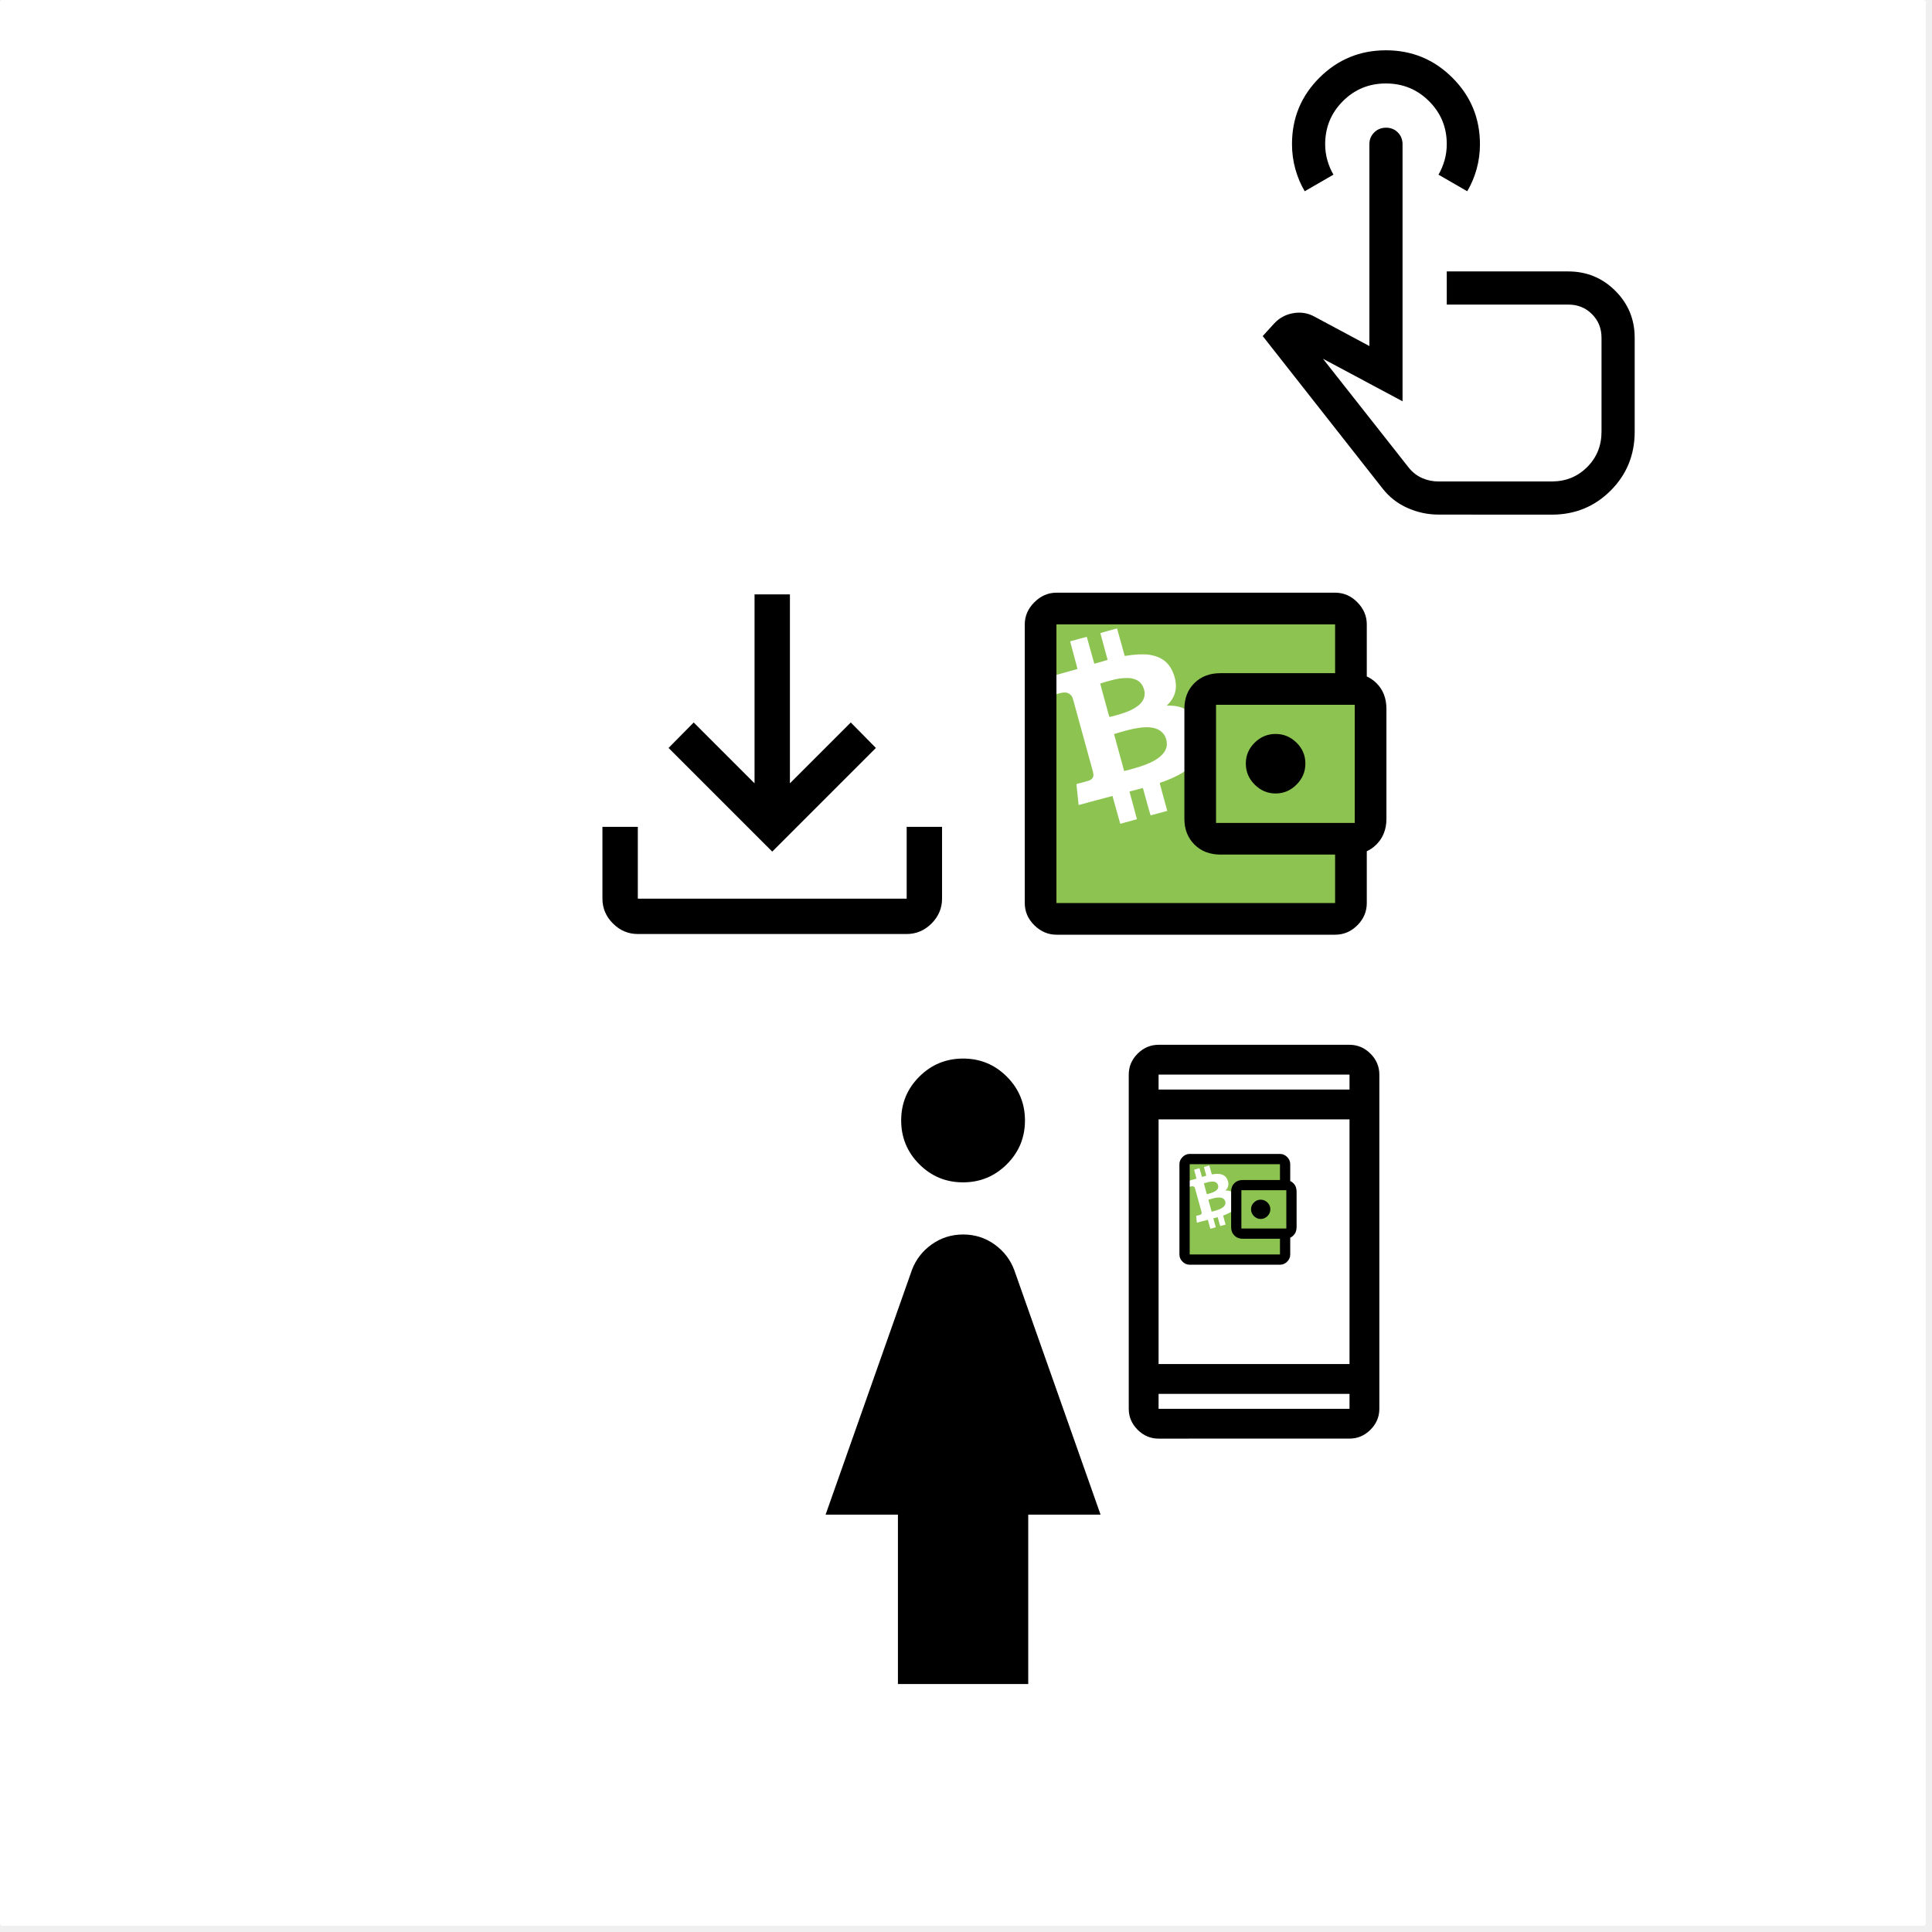
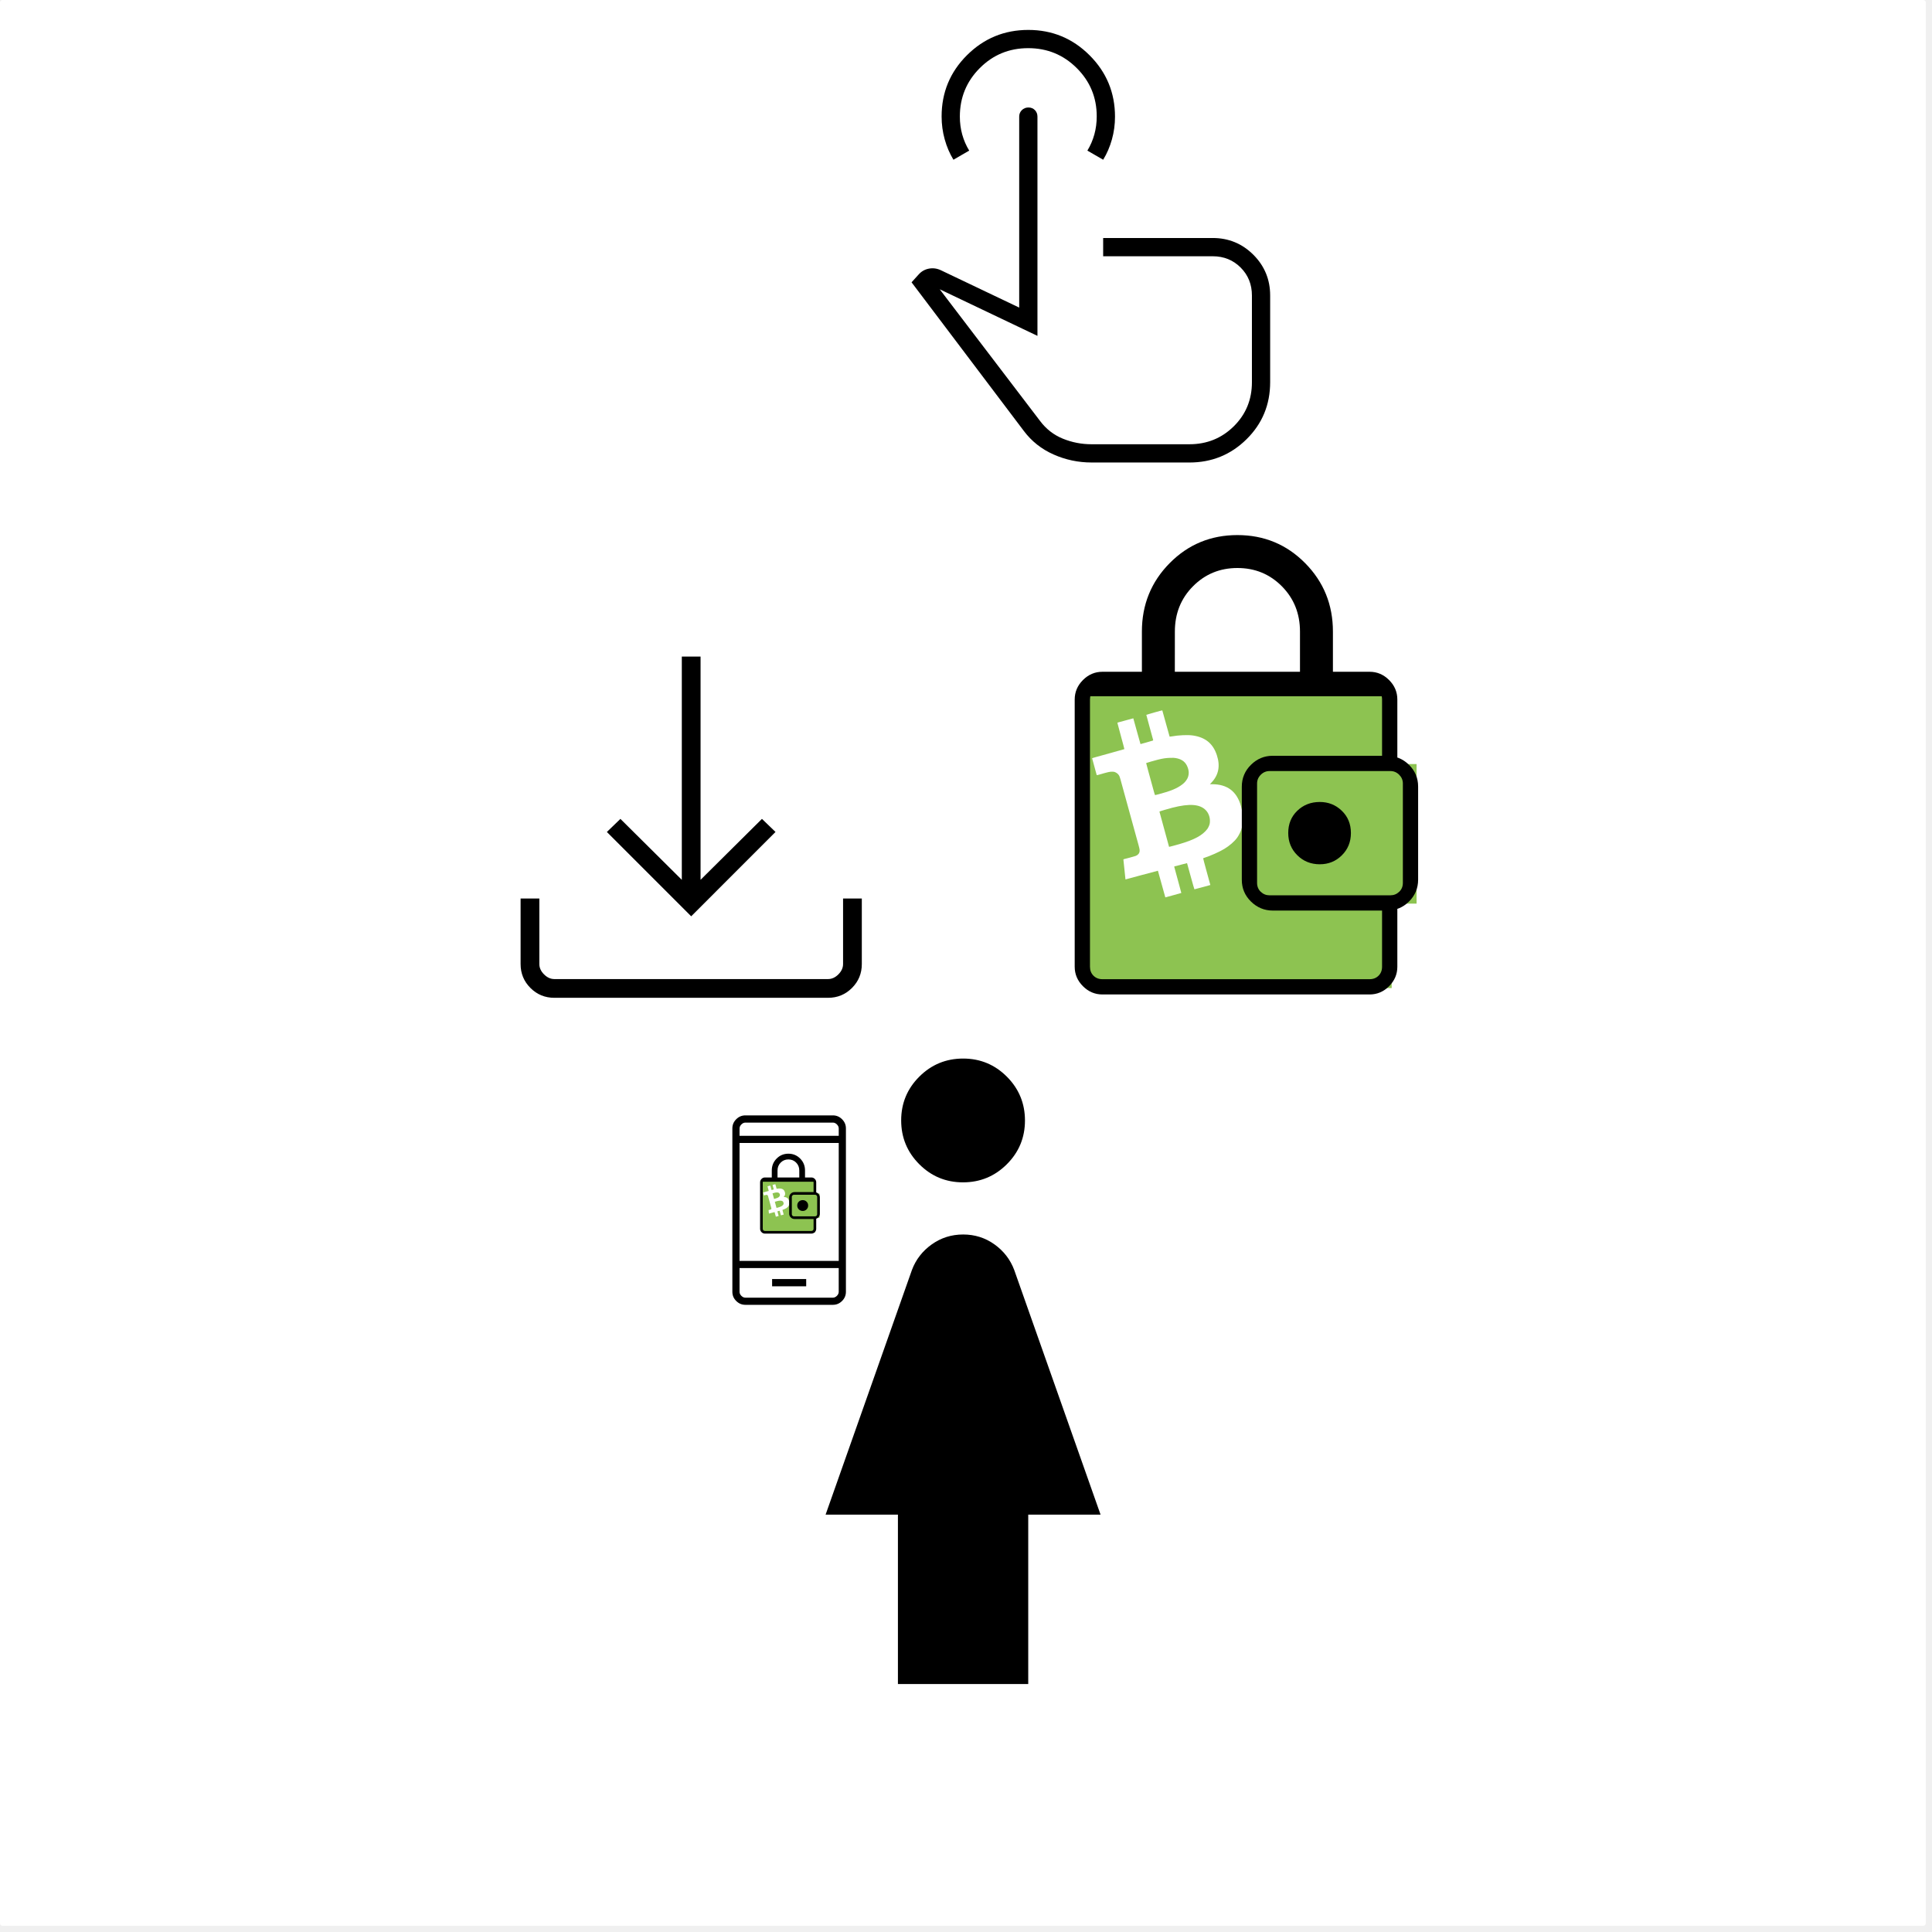
<svg xmlns="http://www.w3.org/2000/svg" width="400" height="400" version="1.1" viewBox="0 0 105.83 105.83" id="svg1986">
  <defs id="defs1990" />
  <rect style="display:inline;fill:#ffffff;fill-opacity:1;stroke:none;stroke-width:0.342;stroke-linejoin:round;stroke-miterlimit:4;stroke-dasharray:none;stroke-dashoffset:7.35;stroke-opacity:1" id="rect49606" width="105.488" height="105.488" x="0" y="-8.8817842e-16" ry="0.133" />
-   <g transform="matrix(1.792825,0,0,1.792825,-89.71404,-72.16342)" id="g14">
-     <g transform="matrix(0.00965946,0,0,0.00965946,80.69794,59.92945)" id="g58-6">
-       <rect style="fill:#8dc351;fill-opacity:1;stroke-width:65.595;stroke-linejoin:round;stroke-dashoffset:7.35" id="rect3960" width="1000.355" height="963.94" x="116.863" y="-95.88" />
-       <g transform="matrix(0.04188,0,0,0.04188,75.616,54.993)" fill="#8dc351" id="g52-2">
-         <path d="m 7525,15989 c -349,-23 -745,-74 -1074,-139 -1411,-279 -2741,-944 -3806,-1903 -103,-94 -479,-466 -575,-572 -245,-266 -540,-648 -754,-974 -84,-128 -216,-339 -216,-346 0,-2 -17,-32 -38,-66 -48,-80 -130,-233 -220,-414 C 359,10611 82,9566 10,8445 -3,8240 -3,7750 10,7545 113,5935 655,4458 1610,3185 c 239,-319 428,-535 744,-850 286,-286 436,-420 706,-632 C 4666,442 6732,-162 8765,35 c 1734,169 3354,891 4645,2071 632,577 1156,1241 1589,2014 64,113 231,450 301,605 345,767 574,1625 659,2470 32,311 41,496 41,810 0,808 -118,1588 -356,2359 -526,1697 -1613,3186 -3064,4197 -1216,848 -2616,1332 -4135,1429 -181,11 -740,11 -920,-1 z" id="path50-9" />
+   <path d="m52.751 64.766q-1.406 0-2.397-0.994-0.99-0.994-0.99-2.4t0.994-2.397q0.994-0.99 2.4-0.99t2.397 0.994q0.99 0.994 0.99 2.4 0 1.406-0.994 2.397-0.994 0.99-2.4 0.99zm-3.565 27.481v-9.279h-3.962l4.729-13.401q0.321-0.857 1.084-1.401 0.763-0.544 1.722-0.544 0.959 0 1.718 0.544 0.758 0.544 1.08 1.401l4.729 13.401h-3.962v9.279z" stroke-width=".054" id="path1974" />
+   <path d="m 42.294,70.461 h 1.867 V 70.062 H 42.294 Z M 40.828,71.475 q -0.289,0 -0.5,-0.211 -0.211,-0.211 -0.211,-0.5 v -8.955 q 0,-0.289 0.211,-0.5 0.211,-0.211 0.5,-0.211 h 4.798 q 0.289,0 0.5,0.211 0.211,0.211 0.211,0.5 v 8.955 q 0,0.289 -0.211,0.5 -0.211,0.211 -0.5,0.211 z m -0.318,-2.013 v 1.301 q 0,0.12 0.1,0.22 0.1,0.1 0.22,0.1 h 4.793 q 0.12,0 0.22,-0.1 0.1,-0.1 0.1,-0.22 v -1.301 z m 0,-0.393 h 5.434 v -6.46 h -5.434 z m 0,-6.853 h 5.434 v -0.403 q 0,-0.12 -0.1,-0.22 -0.1,-0.1 -0.22,-0.1 h -4.793 q -0.12,0 -0.22,0.1 -0.1,0.1 -0.1,0.22 z m 0,7.246 v 1.621 -1.621 z m 0,-7.246 v -0.723 0.723 z" id="path926-3" style="stroke-width:0.013" />
+   <g id="g1106" transform="matrix(1.071221,0,0,1.071221,131.7275,22.21014)">
+     <rect style="fill:#8dc351;fill-opacity:1;stroke:none;stroke-width:0.576;stroke-miterlimit:4;stroke-dasharray:none;stroke-dashoffset:7.35" id="rect2226" width="5.734" height="7.137" x="-56.266" y="18.337" />
+     <path d="m -62.894,13.803 h 6.4 v -2.24 c 0,-0.921 -0.309,-1.692 -0.926,-2.316 -0.618,-0.623 -1.375,-0.935 -2.273,-0.935 -0.898,0 -1.656,0.312 -2.273,0.935 -0.618,0.623 -0.926,1.395 -0.926,2.316 z m 4.581,14.045 h -7.781 c -0.443,0 -0.835,-0.17 -1.175,-0.509 -0.34,-0.34 -0.509,-0.731 -0.509,-1.175 V 15.487 c 0,-0.443 0.17,-0.835 0.509,-1.175 0.34,-0.34 0.731,-0.509 1.175,-0.509 h 1.516 v -2.24 c 0,-1.375 0.473,-2.542 1.419,-3.499 0.946,-0.957 2.101,-1.436 3.465,-1.436 1.364,0 2.519,0.479 3.465,1.436 0.946,0.957 1.419,2.123 1.419,3.499 v 2.24 h 1.516 c 0.443,0 0.835,0.17 1.175,0.509 0.34,0.34 0.509,0.731 0.509,1.175 v 1.903 c -0.247,-0.067 -0.504,-0.115 -0.77,-0.143 -0.267,-0.028 -0.571,-0.042 -0.914,-0.042 v -1.718 h -12.799 v 10.677 h 6.854 c 0.124,0.326 0.253,0.613 0.387,0.863 0.135,0.25 0.314,0.523 0.539,0.821 z m -7.781,-12.361 v 10.677 z" stroke-width="0.025" id="path26-7" />
+     <g transform="matrix(0.01548122,0,0,0.01548122,-69.10159,16.35351)" id="g58-6-7">
+       <rect style="fill:#8dc351;fill-opacity:1;stroke-width:65.595;stroke-linejoin:round;stroke-dashoffset:7.35" id="rect3960-5" width="1000.355" height="963.94" x="116.863" y="-95.88" />
+       <g transform="matrix(0.04188,0,0,0.04188,75.616,54.993)" fill="#8dc351" id="g52-2-9">
+         <path d="m 7525,15989 c -349,-23 -745,-74 -1074,-139 -1411,-279 -2741,-944 -3806,-1903 -103,-94 -479,-466 -575,-572 -245,-266 -540,-648 -754,-974 -84,-128 -216,-339 -216,-346 0,-2 -17,-32 -38,-66 -48,-80 -130,-233 -220,-414 C 359,10611 82,9566 10,8445 -3,8240 -3,7750 10,7545 113,5935 655,4458 1610,3185 c 239,-319 428,-535 744,-850 286,-286 436,-420 706,-632 C 4666,442 6732,-162 8765,35 c 1734,169 3354,891 4645,2071 632,577 1156,1241 1589,2014 64,113 231,450 301,605 345,767 574,1625 659,2470 32,311 41,496 41,810 0,808 -118,1588 -356,2359 -526,1697 -1613,3186 -3064,4197 -1216,848 -2616,1332 -4135,1429 -181,11 -740,11 -920,-1 z" id="path50-9-2" />
      </g>
-       <g transform="matrix(0.0610117,0,0,0.0610117,-103.8285,-229.3502)" fill="#ffffff" id="g56-1">
-         <path d="m 7751,13046 c -6,-17 -62,-222 -127,-456 -195,-713 -262,-951 -266,-956 -3,-2 -398,103 -879,234 -481,131 -875,238 -877,237 -3,-3 -112,-1041 -112,-1071 0,-17 8,-23 33,-28 75,-14 558,-147 627,-172 101,-38 181,-113 204,-193 28,-95 21,-155 -43,-390 -33,-119 -139,-504 -236,-856 -97,-352 -239,-867 -315,-1145 -76,-278 -193,-703 -260,-945 -67,-242 -142,-514 -166,-605 -25,-91 -57,-185 -72,-210 -44,-77 -110,-138 -190,-177 -67,-34 -84,-38 -171,-41 -134,-6 -233,16 -734,162 -81,23 -120,30 -122,22 -7,-20 -247,-901 -249,-910 0,-4 87,-33 194,-62 107,-30 499,-138 870,-241 371,-102 678,-189 682,-192 4,-3 -81,-323 -188,-711 -107,-388 -192,-710 -190,-715 2,-6 28,-17 57,-24 30,-8 222,-61 428,-117 206,-57 376,-103 377,-101 1,1 88,315 193,697 106,382 194,696 196,698 2,2 137,-35 302,-83 164,-48 318,-92 343,-100 35,-10 44,-17 42,-31 -2,-11 -87,-320 -188,-689 -101,-368 -184,-674 -184,-680 0,-9 858,-250 865,-243 2,2 91,322 198,711 107,389 196,710 199,712 2,3 42,-2 89,-10 416,-74 899,-94 1184,-51 672,104 1078,440 1283,1061 196,592 97,1085 -302,1499 l -73,76 h 118 c 828,0 1344,393 1564,1190 130,470 135,910 15,1273 -41,126 -137,313 -218,427 -145,205 -419,444 -699,612 -277,166 -754,378 -1083,483 -30,10 -58,20 -62,24 -4,3 71,290 166,636 96,347 185,671 198,721 l 25,91 -426,117 c -234,64 -431,116 -436,116 -6,0 -98,-318 -204,-707 -107,-390 -195,-709 -196,-710 -1,-2 -143,35 -316,81 -173,46 -329,87 -346,91 -18,3 -33,12 -33,18 0,11 16,68 259,952 71,259 128,471 126,473 -1,1 -196,56 -433,121 l -431,118 z m 442,-2762 c 928,-243 1429,-470 1733,-785 93,-98 132,-151 179,-252 54,-113 70,-186 69,-317 0,-211 -79,-419 -214,-563 -317,-339 -883,-384 -1824,-143 -226,58 -696,197 -696,207 0,4 117,433 260,953 143,520 260,948 260,951 0,10 22,5 233,-51 z M 7391,7495 c 657,-172 1015,-321 1295,-540 97,-76 161,-145 225,-243 60,-91 87,-161 107,-277 19,-113 7,-234 -39,-369 -102,-305 -310,-473 -660,-532 -82,-13 -140,-16 -298,-11 -227,6 -400,32 -681,103 -171,42 -609,170 -618,179 -4,4 126,484 431,1588 24,87 46,147 53,147 6,0 90,-20 185,-45 z" fill="#ffffff" id="path54-2" />
+       <g transform="matrix(0.0610117,0,0,0.0610117,-103.8285,-229.3502)" fill="#ffffff" id="g56-1-2">
+         <path d="m 7751,13046 c -6,-17 -62,-222 -127,-456 -195,-713 -262,-951 -266,-956 -3,-2 -398,103 -879,234 -481,131 -875,238 -877,237 -3,-3 -112,-1041 -112,-1071 0,-17 8,-23 33,-28 75,-14 558,-147 627,-172 101,-38 181,-113 204,-193 28,-95 21,-155 -43,-390 -33,-119 -139,-504 -236,-856 -97,-352 -239,-867 -315,-1145 -76,-278 -193,-703 -260,-945 -67,-242 -142,-514 -166,-605 -25,-91 -57,-185 -72,-210 -44,-77 -110,-138 -190,-177 -67,-34 -84,-38 -171,-41 -134,-6 -233,16 -734,162 -81,23 -120,30 -122,22 -7,-20 -247,-901 -249,-910 0,-4 87,-33 194,-62 107,-30 499,-138 870,-241 371,-102 678,-189 682,-192 4,-3 -81,-323 -188,-711 -107,-388 -192,-710 -190,-715 2,-6 28,-17 57,-24 30,-8 222,-61 428,-117 206,-57 376,-103 377,-101 1,1 88,315 193,697 106,382 194,696 196,698 2,2 137,-35 302,-83 164,-48 318,-92 343,-100 35,-10 44,-17 42,-31 -2,-11 -87,-320 -188,-689 -101,-368 -184,-674 -184,-680 0,-9 858,-250 865,-243 2,2 91,322 198,711 107,389 196,710 199,712 2,3 42,-2 89,-10 416,-74 899,-94 1184,-51 672,104 1078,440 1283,1061 196,592 97,1085 -302,1499 l -73,76 h 118 c 828,0 1344,393 1564,1190 130,470 135,910 15,1273 -41,126 -137,313 -218,427 -145,205 -419,444 -699,612 -277,166 -754,378 -1083,483 -30,10 -58,20 -62,24 -4,3 71,290 166,636 96,347 185,671 198,721 l 25,91 -426,117 c -234,64 -431,116 -436,116 -6,0 -98,-318 -204,-707 -107,-390 -195,-709 -196,-710 -1,-2 -143,35 -316,81 -173,46 -329,87 -346,91 -18,3 -33,12 -33,18 0,11 16,68 259,952 71,259 128,471 126,473 -1,1 -196,56 -433,121 l -431,118 z m 442,-2762 c 928,-243 1429,-470 1733,-785 93,-98 132,-151 179,-252 54,-113 70,-186 69,-317 0,-211 -79,-419 -214,-563 -317,-339 -883,-384 -1824,-143 -226,58 -696,197 -696,207 0,4 117,433 260,953 143,520 260,948 260,951 0,10 22,5 233,-51 z M 7391,7495 c 657,-172 1015,-321 1295,-540 97,-76 161,-145 225,-243 60,-91 87,-161 107,-277 19,-113 7,-234 -39,-369 -102,-305 -310,-473 -660,-532 -82,-13 -140,-16 -298,-11 -227,6 -400,32 -681,103 -171,42 -609,170 -618,179 -4,4 126,484 431,1588 24,87 46,147 53,147 6,0 90,-20 185,-45 z" fill="#ffffff" id="path54-2-8" />
      </g>
    </g>
-     <path d="m 89.015,64.495 q 0.368,0 0.639,-0.271 0.271,-0.271 0.271,-0.643 0,-0.373 -0.271,-0.639 -0.271,-0.266 -0.639,-0.266 -0.368,0 -0.639,0.266 -0.271,0.266 -0.271,0.639 0,0.372 0.271,0.643 0.271,0.271 0.639,0.271 z m -6.696,2.835 v 0.513 -8.514 z m 0,1.48 q -0.382,0 -0.675,-0.288 -0.293,-0.288 -0.293,-0.68 v -8.514 q 0,-0.382 0.293,-0.675 0.293,-0.293 0.675,-0.293 h 8.514 q 0.392,0 0.68,0.293 0.288,0.293 0.288,0.675 v 1.78 h -0.968 v -1.78 h -8.514 v 8.514 h 8.514 v -1.771 h 0.968 v 1.771 q 0,0.392 -0.288,0.68 -0.288,0.288 -0.68,0.288 z m 5.012,-2.448 q -0.489,0 -0.796,-0.307 -0.307,-0.307 -0.307,-0.786 v -3.357 q 0,-0.489 0.307,-0.791 0.307,-0.302 0.796,-0.302 h 3.967 q 0.489,0 0.796,0.302 0.307,0.302 0.307,0.791 v 3.357 q 0,0.479 -0.307,0.786 -0.307,0.307 -0.796,0.307 z m 4.102,-0.968 v -3.609 h -4.238 v 3.609 z" stroke-width="0.015" id="path12" />
+     <path d="m -67.233,26.61 v 2.728 -14.939 z m 0.637,3.509 q -0.574,0 -0.996,-0.422 -0.422,-0.422 -0.422,-0.996 V 15.036 q 0,-0.574 0.422,-0.996 0.422,-0.422 0.996,-0.422 h 13.662 q 0.574,0 0.996,0.422 0.422,0.422 0.422,0.996 v 3.455 h -0.781 V 15.036 q 0,-0.279 -0.179,-0.458 -0.179,-0.179 -0.458,-0.179 h -13.662 q -0.279,0 -0.458,0.179 -0.179,0.179 -0.179,0.458 v 13.665 q 0,0.279 0.179,0.458 0.179,0.179 0.458,0.179 h 13.662 q 0.279,0 0.458,-0.179 0.179,-0.179 0.179,-0.458 v -3.449 h 0.781 v 3.449 q 0,0.574 -0.422,0.996 -0.422,0.422 -0.996,0.422 z m 8.712,-4.29 q -0.645,0 -1.115,-0.46 -0.47,-0.46 -0.47,-1.114 v -4.759 q 0,-0.658 0.468,-1.12 0.468,-0.462 1.108,-0.462 h 5.833 q 0.669,0 1.138,0.46 0.469,0.46 0.469,1.114 v 4.759 q 0,0.658 -0.467,1.12 -0.467,0.462 -1.131,0.462 z m 6.014,-0.781 q 0.259,0 0.448,-0.179 0.189,-0.179 0.189,-0.458 V 19.332 q 0,-0.259 -0.189,-0.448 -0.189,-0.189 -0.448,-0.189 h -6.181 q -0.259,0 -0.448,0.189 -0.189,0.189 -0.189,0.448 v 5.08 q 0,0.279 0.189,0.458 0.189,0.179 0.448,0.179 z m -3.608,-1.587 q 0.664,0 1.126,-0.459 0.462,-0.459 0.462,-1.138 0,-0.69 -0.466,-1.139 -0.466,-0.449 -1.125,-0.449 -0.684,0 -1.149,0.447 -0.465,0.447 -0.465,1.138 0,0.679 0.465,1.14 0.465,0.461 1.152,0.461 z" id="path1628" style="stroke-width:0.026" />
  </g>
-   <path d="m 42.301,46.648 -5.678,-5.678 1.376,-1.395 3.333,3.333 V 32.56 h 1.938 v 10.348 l 3.333,-3.333 1.376,1.395 z m -7.364,4.515 q -0.785,0 -1.361,-0.576 -0.576,-0.576 -0.576,-1.361 v -3.934 h 1.938 v 3.934 H 49.665 V 45.292 H 51.603 v 3.934 q 0,0.785 -0.576,1.361 -0.576,0.576 -1.361,0.576 z" stroke-width="1.387" id="path1966" />
-   <path d="m52.751 64.766q-1.406 0-2.397-0.994-0.99-0.994-0.99-2.4t0.994-2.397q0.994-0.99 2.4-0.99t2.397 0.994q0.99 0.994 0.99 2.4 0 1.406-0.994 2.397-0.994 0.99-2.4 0.99zm-3.565 27.481v-9.279h-3.962l4.729-13.401q0.321-0.857 1.084-1.401 0.763-0.544 1.722-0.544 0.959 0 1.718 0.544 0.758 0.544 1.08 1.401l4.729 13.401h-3.962v9.279z" stroke-width=".054" id="path1974" />
-   <path d="m 63.464,78.804 q -0.662,0 -1.148,-0.486 -0.486,-0.486 -0.486,-1.148 V 58.865 q 0,-0.662 0.486,-1.148 0.486,-0.486 1.148,-0.486 h 10.459 q 0.662,0 1.148,0.486 0.486,0.486 0.486,1.148 v 18.304 q 0,0.662 -0.486,1.148 -0.486,0.486 -1.148,0.486 z m 0,-2.451 v 0.817 h 10.459 v -0.817 z m 0,-1.634 H 73.923 V 61.317 H 63.464 Z m 0,-15.036 H 73.923 V 58.865 H 63.464 Z m 0,0 v -0.817 z m 0,16.67 v 0.817 z" stroke-width="0.025" id="path1980" />
-   <path d="m 78.796,28.188 q -0.878,0 -1.696,-0.363 -0.817,-0.363 -1.362,-1.06 L 69.168,18.409 69.803,17.713 q 0.424,-0.454 1.045,-0.56 0.621,-0.106 1.166,0.197 l 2.997,1.605 V 7.903 q 0,-0.386 0.263,-0.647 0.263,-0.261 0.651,-0.261 0.388,0 0.646,0.261 0.257,0.261 0.257,0.647 V 21.982 l -4.36,-2.331 4.723,5.995 q 0.303,0.363 0.719,0.545 0.417,0.182 0.885,0.182 h 6.207 q 1.151,0 1.938,-0.787 0.787,-0.787 0.787,-1.938 v -5.147 q 0,-0.772 -0.522,-1.294 -0.522,-0.522 -1.294,-0.522 h -6.661 v -1.817 h 6.65 q 1.518,0 2.581,1.06 1.063,1.06 1.063,2.574 v 5.147 q 0,1.907 -1.317,3.225 -1.317,1.317 -3.225,1.317 z M 71.469,10.476 Q 71.133,9.909 70.953,9.25 70.772,8.592 70.772,7.895 q 0,-2.142 1.506,-3.641 1.506,-1.499 3.642,-1.499 2.136,0 3.642,1.506 1.506,1.506 1.506,3.643 0,0.695 -0.181,1.351 -0.181,0.656 -0.516,1.221 L 78.796,9.568 q 0.212,-0.363 0.333,-0.787 0.121,-0.424 0.121,-0.893 0,-1.378 -0.972,-2.347 -0.972,-0.969 -2.362,-0.969 -1.389,0 -2.358,0.971 -0.969,0.971 -0.969,2.359 0,0.454 0.121,0.878 0.121,0.424 0.333,0.787 z m 8.629,10.143 z" id="path4984" style="stroke-width:0.03" />
-   <g transform="matrix(0.58084,0,0,0.58084,17.35392,29.31089)" id="g14-7">
-     <g transform="matrix(0.00965946,0,0,0.00965946,80.69794,59.92945)" id="g58-6-0">
-       <rect style="fill:#8dc351;fill-opacity:1;stroke-width:65.595;stroke-linejoin:round;stroke-dashoffset:7.35" id="rect3960-9" width="1000.355" height="963.94" x="116.863" y="-95.88" />
-       <g transform="matrix(0.04188,0,0,0.04188,75.616,54.993)" fill="#8dc351" id="g52-2-3">
-         <path d="m 7525,15989 c -349,-23 -745,-74 -1074,-139 -1411,-279 -2741,-944 -3806,-1903 -103,-94 -479,-466 -575,-572 -245,-266 -540,-648 -754,-974 -84,-128 -216,-339 -216,-346 0,-2 -17,-32 -38,-66 -48,-80 -130,-233 -220,-414 C 359,10611 82,9566 10,8445 -3,8240 -3,7750 10,7545 113,5935 655,4458 1610,3185 c 239,-319 428,-535 744,-850 286,-286 436,-420 706,-632 C 4666,442 6732,-162 8765,35 c 1734,169 3354,891 4645,2071 632,577 1156,1241 1589,2014 64,113 231,450 301,605 345,767 574,1625 659,2470 32,311 41,496 41,810 0,808 -118,1588 -356,2359 -526,1697 -1613,3186 -3064,4197 -1216,848 -2616,1332 -4135,1429 -181,11 -740,11 -920,-1 z" id="path50-9-6" />
+   <g id="g1106-3" transform="matrix(0.1863382,0,0,0.1863382,54.30999,61.96136)">
+     <rect style="fill:#8dc351;fill-opacity:1;stroke:none;stroke-width:0.576;stroke-miterlimit:4;stroke-dasharray:none;stroke-dashoffset:7.35" id="rect2226-6" width="5.734" height="7.137" x="-56.266" y="18.337" />
+     <path d="m -62.894,13.803 h 6.4 v -2.24 c 0,-0.921 -0.309,-1.692 -0.926,-2.316 -0.618,-0.623 -1.375,-0.935 -2.273,-0.935 -0.898,0 -1.656,0.312 -2.273,0.935 -0.618,0.623 -0.926,1.395 -0.926,2.316 z m 4.581,14.045 h -7.781 c -0.443,0 -0.835,-0.17 -1.175,-0.509 -0.34,-0.34 -0.509,-0.731 -0.509,-1.175 V 15.487 c 0,-0.443 0.17,-0.835 0.509,-1.175 0.34,-0.34 0.731,-0.509 1.175,-0.509 h 1.516 v -2.24 c 0,-1.375 0.473,-2.542 1.419,-3.499 0.946,-0.957 2.101,-1.436 3.465,-1.436 1.364,0 2.519,0.479 3.465,1.436 0.946,0.957 1.419,2.123 1.419,3.499 v 2.24 h 1.516 c 0.443,0 0.835,0.17 1.175,0.509 0.34,0.34 0.509,0.731 0.509,1.175 v 1.903 c -0.247,-0.067 -0.504,-0.115 -0.77,-0.143 -0.267,-0.028 -0.571,-0.042 -0.914,-0.042 v -1.718 h -12.799 v 10.677 h 6.854 c 0.124,0.326 0.253,0.613 0.387,0.863 0.135,0.25 0.314,0.523 0.539,0.821 z m -7.781,-12.361 v 10.677 z" stroke-width="0.025" id="path26-7-7" />
+     <g transform="matrix(0.01548122,0,0,0.01548122,-69.10159,16.35351)" id="g58-6-7-5">
+       <rect style="fill:#8dc351;fill-opacity:1;stroke-width:65.595;stroke-linejoin:round;stroke-dashoffset:7.35" id="rect3960-5-3" width="1000.355" height="963.94" x="116.863" y="-95.88" />
+       <g transform="matrix(0.04188,0,0,0.04188,75.616,54.993)" fill="#8dc351" id="g52-2-9-5">
+         <path d="m 7525,15989 c -349,-23 -745,-74 -1074,-139 -1411,-279 -2741,-944 -3806,-1903 -103,-94 -479,-466 -575,-572 -245,-266 -540,-648 -754,-974 -84,-128 -216,-339 -216,-346 0,-2 -17,-32 -38,-66 -48,-80 -130,-233 -220,-414 C 359,10611 82,9566 10,8445 -3,8240 -3,7750 10,7545 113,5935 655,4458 1610,3185 c 239,-319 428,-535 744,-850 286,-286 436,-420 706,-632 C 4666,442 6732,-162 8765,35 c 1734,169 3354,891 4645,2071 632,577 1156,1241 1589,2014 64,113 231,450 301,605 345,767 574,1625 659,2470 32,311 41,496 41,810 0,808 -118,1588 -356,2359 -526,1697 -1613,3186 -3064,4197 -1216,848 -2616,1332 -4135,1429 -181,11 -740,11 -920,-1 z" id="path50-9-2-6" />
      </g>
-       <g transform="matrix(0.0610117,0,0,0.0610117,-103.8285,-229.3502)" fill="#ffffff" id="g56-1-0">
-         <path d="m 7751,13046 c -6,-17 -62,-222 -127,-456 -195,-713 -262,-951 -266,-956 -3,-2 -398,103 -879,234 -481,131 -875,238 -877,237 -3,-3 -112,-1041 -112,-1071 0,-17 8,-23 33,-28 75,-14 558,-147 627,-172 101,-38 181,-113 204,-193 28,-95 21,-155 -43,-390 -33,-119 -139,-504 -236,-856 -97,-352 -239,-867 -315,-1145 -76,-278 -193,-703 -260,-945 -67,-242 -142,-514 -166,-605 -25,-91 -57,-185 -72,-210 -44,-77 -110,-138 -190,-177 -67,-34 -84,-38 -171,-41 -134,-6 -233,16 -734,162 -81,23 -120,30 -122,22 -7,-20 -247,-901 -249,-910 0,-4 87,-33 194,-62 107,-30 499,-138 870,-241 371,-102 678,-189 682,-192 4,-3 -81,-323 -188,-711 -107,-388 -192,-710 -190,-715 2,-6 28,-17 57,-24 30,-8 222,-61 428,-117 206,-57 376,-103 377,-101 1,1 88,315 193,697 106,382 194,696 196,698 2,2 137,-35 302,-83 164,-48 318,-92 343,-100 35,-10 44,-17 42,-31 -2,-11 -87,-320 -188,-689 -101,-368 -184,-674 -184,-680 0,-9 858,-250 865,-243 2,2 91,322 198,711 107,389 196,710 199,712 2,3 42,-2 89,-10 416,-74 899,-94 1184,-51 672,104 1078,440 1283,1061 196,592 97,1085 -302,1499 l -73,76 h 118 c 828,0 1344,393 1564,1190 130,470 135,910 15,1273 -41,126 -137,313 -218,427 -145,205 -419,444 -699,612 -277,166 -754,378 -1083,483 -30,10 -58,20 -62,24 -4,3 71,290 166,636 96,347 185,671 198,721 l 25,91 -426,117 c -234,64 -431,116 -436,116 -6,0 -98,-318 -204,-707 -107,-390 -195,-709 -196,-710 -1,-2 -143,35 -316,81 -173,46 -329,87 -346,91 -18,3 -33,12 -33,18 0,11 16,68 259,952 71,259 128,471 126,473 -1,1 -196,56 -433,121 l -431,118 z m 442,-2762 c 928,-243 1429,-470 1733,-785 93,-98 132,-151 179,-252 54,-113 70,-186 69,-317 0,-211 -79,-419 -214,-563 -317,-339 -883,-384 -1824,-143 -226,58 -696,197 -696,207 0,4 117,433 260,953 143,520 260,948 260,951 0,10 22,5 233,-51 z M 7391,7495 c 657,-172 1015,-321 1295,-540 97,-76 161,-145 225,-243 60,-91 87,-161 107,-277 19,-113 7,-234 -39,-369 -102,-305 -310,-473 -660,-532 -82,-13 -140,-16 -298,-11 -227,6 -400,32 -681,103 -171,42 -609,170 -618,179 -4,4 126,484 431,1588 24,87 46,147 53,147 6,0 90,-20 185,-45 z" fill="#ffffff" id="path54-2-6" />
+       <g transform="matrix(0.0610117,0,0,0.0610117,-103.8285,-229.3502)" fill="#ffffff" id="g56-1-2-2">
+         <path d="m 7751,13046 c -6,-17 -62,-222 -127,-456 -195,-713 -262,-951 -266,-956 -3,-2 -398,103 -879,234 -481,131 -875,238 -877,237 -3,-3 -112,-1041 -112,-1071 0,-17 8,-23 33,-28 75,-14 558,-147 627,-172 101,-38 181,-113 204,-193 28,-95 21,-155 -43,-390 -33,-119 -139,-504 -236,-856 -97,-352 -239,-867 -315,-1145 -76,-278 -193,-703 -260,-945 -67,-242 -142,-514 -166,-605 -25,-91 -57,-185 -72,-210 -44,-77 -110,-138 -190,-177 -67,-34 -84,-38 -171,-41 -134,-6 -233,16 -734,162 -81,23 -120,30 -122,22 -7,-20 -247,-901 -249,-910 0,-4 87,-33 194,-62 107,-30 499,-138 870,-241 371,-102 678,-189 682,-192 4,-3 -81,-323 -188,-711 -107,-388 -192,-710 -190,-715 2,-6 28,-17 57,-24 30,-8 222,-61 428,-117 206,-57 376,-103 377,-101 1,1 88,315 193,697 106,382 194,696 196,698 2,2 137,-35 302,-83 164,-48 318,-92 343,-100 35,-10 44,-17 42,-31 -2,-11 -87,-320 -188,-689 -101,-368 -184,-674 -184,-680 0,-9 858,-250 865,-243 2,2 91,322 198,711 107,389 196,710 199,712 2,3 42,-2 89,-10 416,-74 899,-94 1184,-51 672,104 1078,440 1283,1061 196,592 97,1085 -302,1499 l -73,76 h 118 c 828,0 1344,393 1564,1190 130,470 135,910 15,1273 -41,126 -137,313 -218,427 -145,205 -419,444 -699,612 -277,166 -754,378 -1083,483 -30,10 -58,20 -62,24 -4,3 71,290 166,636 96,347 185,671 198,721 l 25,91 -426,117 c -234,64 -431,116 -436,116 -6,0 -98,-318 -204,-707 -107,-390 -195,-709 -196,-710 -1,-2 -143,35 -316,81 -173,46 -329,87 -346,91 -18,3 -33,12 -33,18 0,11 16,68 259,952 71,259 128,471 126,473 -1,1 -196,56 -433,121 l -431,118 z m 442,-2762 c 928,-243 1429,-470 1733,-785 93,-98 132,-151 179,-252 54,-113 70,-186 69,-317 0,-211 -79,-419 -214,-563 -317,-339 -883,-384 -1824,-143 -226,58 -696,197 -696,207 0,4 117,433 260,953 143,520 260,948 260,951 0,10 22,5 233,-51 z M 7391,7495 c 657,-172 1015,-321 1295,-540 97,-76 161,-145 225,-243 60,-91 87,-161 107,-277 19,-113 7,-234 -39,-369 -102,-305 -310,-473 -660,-532 -82,-13 -140,-16 -298,-11 -227,6 -400,32 -681,103 -171,42 -609,170 -618,179 -4,4 126,484 431,1588 24,87 46,147 53,147 6,0 90,-20 185,-45 z" fill="#ffffff" id="path54-2-8-9" />
      </g>
    </g>
-     <path d="m 89.015,64.495 q 0.368,0 0.639,-0.271 0.271,-0.271 0.271,-0.643 0,-0.373 -0.271,-0.639 -0.271,-0.266 -0.639,-0.266 -0.368,0 -0.639,0.266 -0.271,0.266 -0.271,0.639 0,0.372 0.271,0.643 0.271,0.271 0.639,0.271 z m -6.696,2.835 v 0.513 -8.514 z m 0,1.48 q -0.382,0 -0.675,-0.288 -0.293,-0.288 -0.293,-0.68 v -8.514 q 0,-0.382 0.293,-0.675 0.293,-0.293 0.675,-0.293 h 8.514 q 0.392,0 0.68,0.293 0.288,0.293 0.288,0.675 v 1.78 h -0.968 v -1.78 h -8.514 v 8.514 h 8.514 v -1.771 h 0.968 v 1.771 q 0,0.392 -0.288,0.68 -0.288,0.288 -0.68,0.288 z m 5.012,-2.448 q -0.489,0 -0.796,-0.307 -0.307,-0.307 -0.307,-0.786 v -3.357 q 0,-0.489 0.307,-0.791 0.307,-0.302 0.796,-0.302 h 3.967 q 0.489,0 0.796,0.302 0.307,0.302 0.307,0.791 v 3.357 q 0,0.479 -0.307,0.786 -0.307,0.307 -0.796,0.307 z m 4.102,-0.968 v -3.609 h -4.238 v 3.609 z" stroke-width="0.015" id="path12-2" />
+     <path d="m -67.233,26.61 v 2.728 -14.939 z m 0.637,3.509 q -0.574,0 -0.996,-0.422 -0.422,-0.422 -0.422,-0.996 V 15.036 q 0,-0.574 0.422,-0.996 0.422,-0.422 0.996,-0.422 h 13.662 q 0.574,0 0.996,0.422 0.422,0.422 0.422,0.996 v 3.455 h -0.781 V 15.036 q 0,-0.279 -0.179,-0.458 -0.179,-0.179 -0.458,-0.179 h -13.662 q -0.279,0 -0.458,0.179 -0.179,0.179 -0.179,0.458 v 13.665 q 0,0.279 0.179,0.458 0.179,0.179 0.458,0.179 h 13.662 q 0.279,0 0.458,-0.179 0.179,-0.179 0.179,-0.458 v -3.449 h 0.781 v 3.449 q 0,0.574 -0.422,0.996 -0.422,0.422 -0.996,0.422 z m 8.712,-4.29 q -0.645,0 -1.115,-0.46 -0.47,-0.46 -0.47,-1.114 v -4.759 q 0,-0.658 0.468,-1.12 0.468,-0.462 1.108,-0.462 h 5.833 q 0.669,0 1.138,0.46 0.469,0.46 0.469,1.114 v 4.759 q 0,0.658 -0.467,1.12 -0.467,0.462 -1.131,0.462 z m 6.014,-0.781 q 0.259,0 0.448,-0.179 0.189,-0.179 0.189,-0.458 V 19.332 q 0,-0.259 -0.189,-0.448 -0.189,-0.189 -0.448,-0.189 h -6.181 q -0.259,0 -0.448,0.189 -0.189,0.189 -0.189,0.448 v 5.08 q 0,0.279 0.189,0.458 0.189,0.179 0.448,0.179 z m -3.608,-1.587 q 0.664,0 1.126,-0.459 0.462,-0.459 0.462,-1.138 0,-0.69 -0.466,-1.139 -0.466,-0.449 -1.125,-0.449 -0.684,0 -1.149,0.447 -0.465,0.447 -0.465,1.138 0,0.679 0.465,1.14 0.465,0.461 1.152,0.461 z" id="path1628-1" style="stroke-width:0.026" />
  </g>
+   <path d="m 59.791,25.334 q -1.092,0 -2.082,-0.44 -0.99,-0.44 -1.625,-1.287 l -6.151,-8.143 0.382,-0.422 q 0.23,-0.262 0.565,-0.326 0.335,-0.064 0.657,0.086 l 4.292,2.047 V 6.388 q 0,-0.212 0.146,-0.356 0.146,-0.144 0.361,-0.144 0.215,0 0.354,0.144 0.139,0.144 0.139,0.356 V 18.398 l -5.354,-2.552 5.494,7.209 q 0.502,0.67 1.253,0.975 0.75,0.305 1.569,0.305 h 5.361 q 1.435,0 2.43,-0.982 0.995,-0.982 0.995,-2.417 v -4.749 q 0,-0.914 -0.618,-1.532 -0.618,-0.618 -1.532,-0.618 h -5.999 v -1 h 5.996 q 1.313,0 2.233,0.919 0.919,0.919 0.919,2.231 v 4.747 q 0,1.849 -1.292,3.125 -1.292,1.276 -3.132,1.276 z M 52.227,8.75 q -0.31,-0.509 -0.479,-1.118 -0.169,-0.608 -0.169,-1.252 0,-1.974 1.391,-3.358 1.391,-1.383 3.358,-1.383 1.967,0 3.358,1.391 1.391,1.391 1.391,3.364 0,0.642 -0.169,1.245 -0.169,0.604 -0.479,1.111 l -0.865,-0.5 q 0.252,-0.415 0.382,-0.886 0.13,-0.471 0.13,-0.992 0,-1.552 -1.095,-2.643 -1.095,-1.091 -2.659,-1.091 -1.564,0 -2.654,1.094 -1.09,1.094 -1.09,2.656 0,0.512 0.13,0.98 0.13,0.467 0.382,0.882 z m 7.811,9.936 z" id="path1085" style="stroke-width:0.032" />
+   <path d="m 37.862,50.192 -4.619,-4.619 0.742,-0.716 3.363,3.338 V 35.966 h 1.027 v 12.228 l 3.363,-3.338 0.742,0.716 z m -7.497,4.465 q -0.77,0 -1.309,-0.539 -0.539,-0.539 -0.539,-1.309 v -3.592 h 1.027 v 3.592 q 0,0.308 0.257,0.565 0.257,0.257 0.565,0.257 H 45.359 q 0.308,0 0.565,-0.257 0.257,-0.257 0.257,-0.565 v -3.592 h 1.027 v 3.592 q 0,0.77 -0.539,1.309 -0.539,0.539 -1.309,0.539 z" id="path892" style="stroke-width:0.033" />
</svg>
